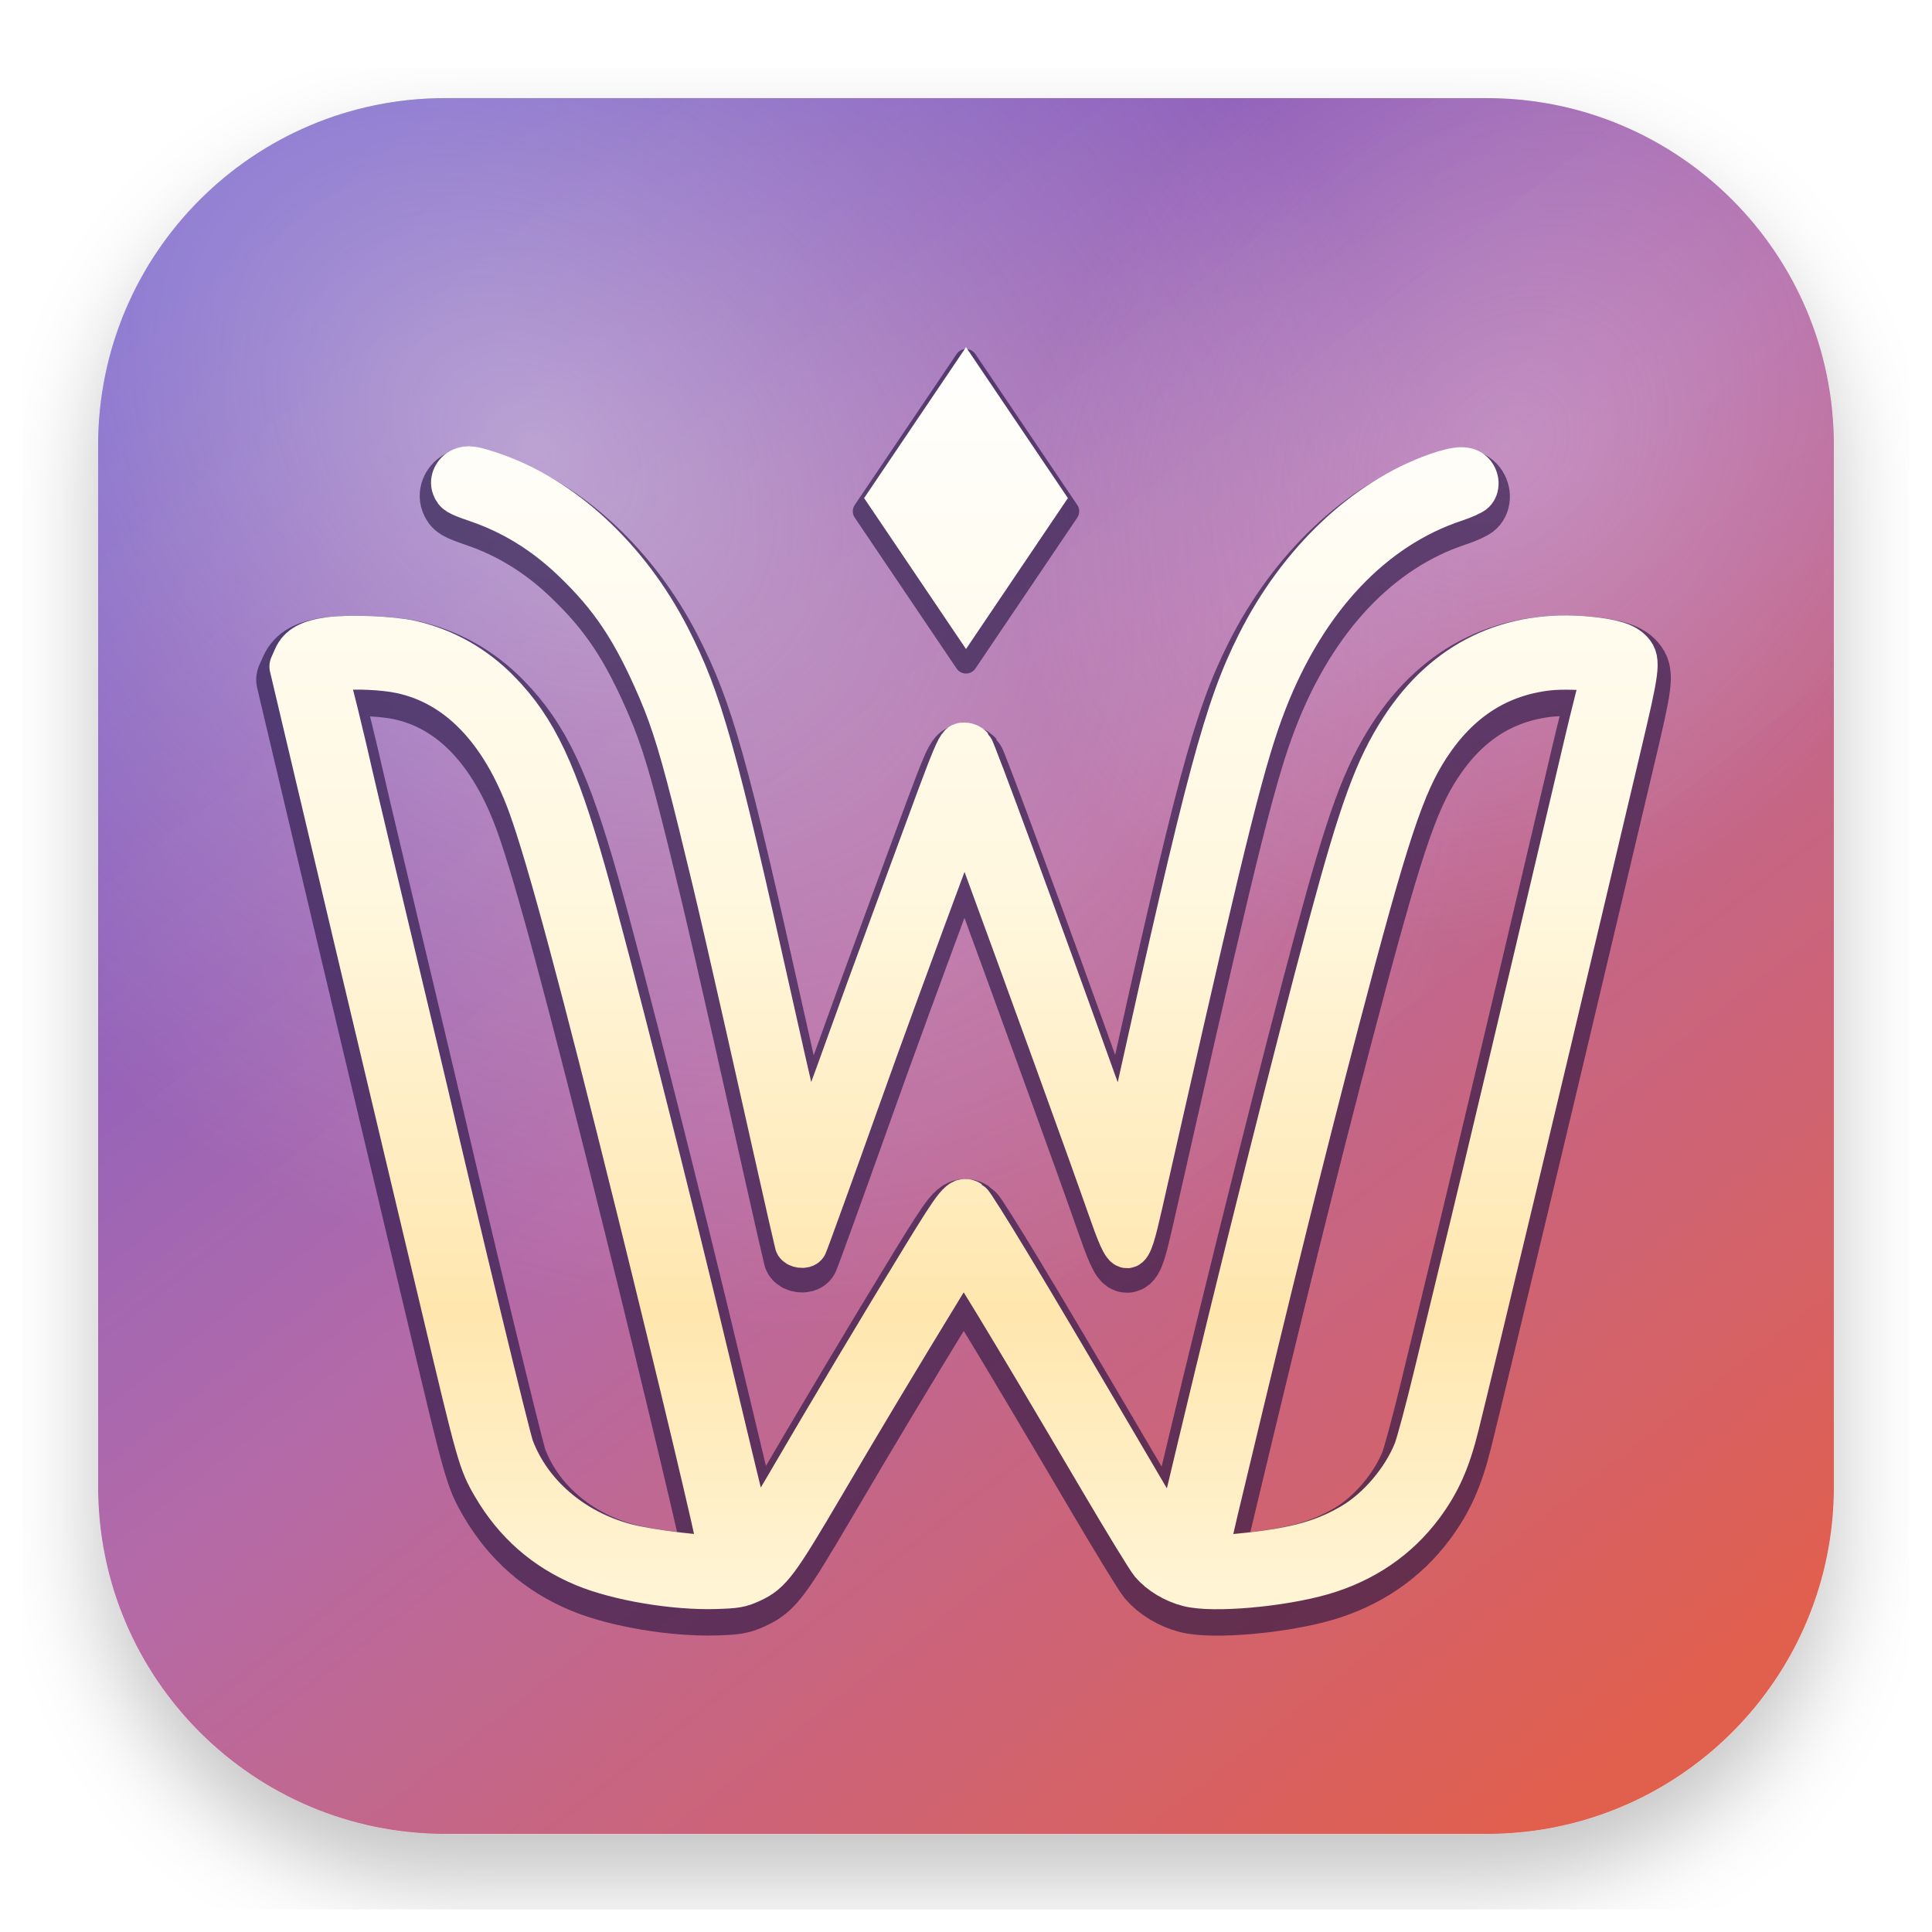
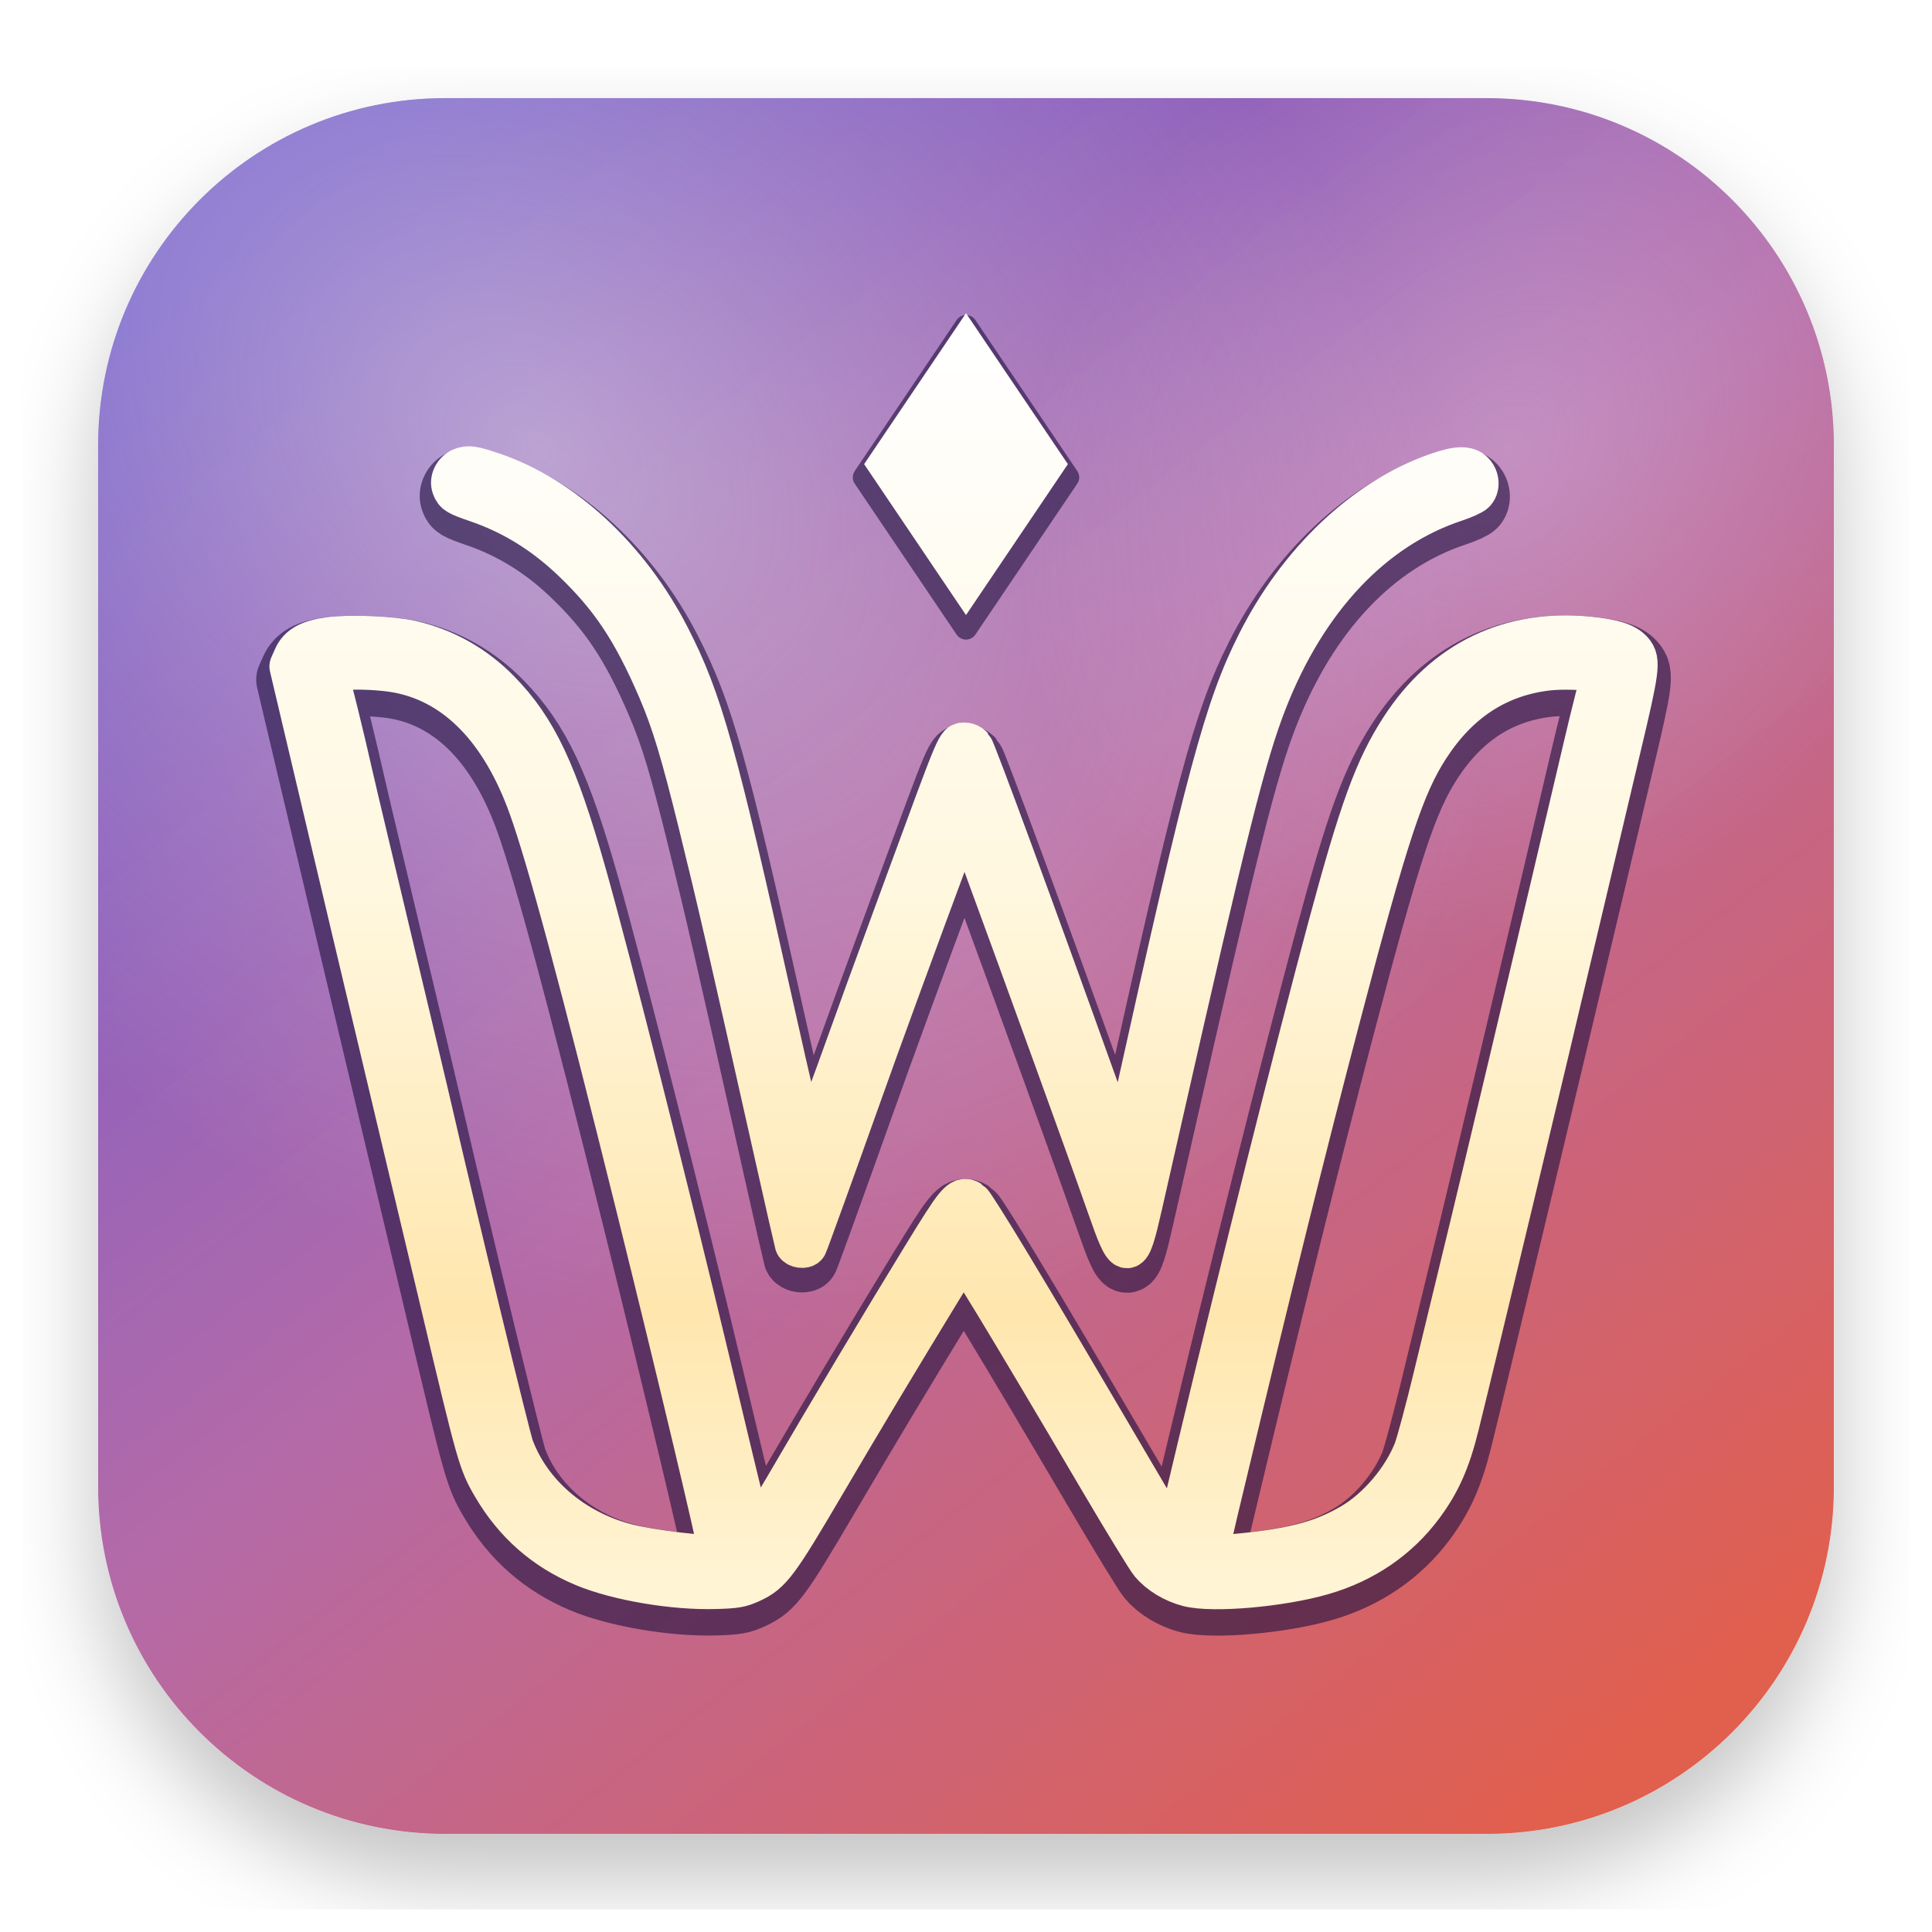
<svg xmlns="http://www.w3.org/2000/svg" width="1024" height="1024" viewBox="0 0 1024 1024" fill="none" role="img" aria-labelledby="title desc">
  <defs>
    <linearGradient id="background" x1="178" y1="88" x2="846" y2="944" gradientUnits="userSpaceOnUse">
      <stop stop-color="#6D5BD0" />
      <stop offset="0.48" stop-color="#B46AA8" />
      <stop offset="1" stop-color="#E15F4E" />
    </linearGradient>
    <radialGradient id="backgroundGlow" cx="0" cy="0" r="1" gradientUnits="userSpaceOnUse" gradientTransform="translate(282 238) rotate(38) scale(560 408)">
      <stop stop-color="#FFF7E8" stop-opacity="0.44" />
      <stop offset="0.58" stop-color="#FFE3D2" stop-opacity="0.18" />
      <stop offset="1" stop-color="#FFE3D2" stop-opacity="0" />
    </radialGradient>
    <radialGradient id="backgroundViolet" cx="0" cy="0" r="1" gradientUnits="userSpaceOnUse" gradientTransform="translate(796 236) rotate(132) scale(440 354)">
      <stop stop-color="#EEEAF8" stop-opacity="0.30" />
      <stop offset="0.66" stop-color="#EEEAF8" stop-opacity="0" />
    </radialGradient>
    <linearGradient id="markFill" x1="512" y1="178" x2="512" y2="842" gradientUnits="userSpaceOnUse">
      <stop stop-color="#FFFFFF" />
      <stop offset="0.45" stop-color="#FFF7DE" />
      <stop offset="0.78" stop-color="#FFE6AE" />
      <stop offset="1" stop-color="#FFF4D4" />
    </linearGradient>
    <filter id="iconShadow" x="12" y="12" width="1000" height="1000" filterUnits="userSpaceOnUse" color-interpolation-filters="sRGB">
      <feDropShadow dx="0" dy="24" stdDeviation="24" flood-color="#00040D" flood-opacity="0.24" />
    </filter>
    <clipPath id="clip">
      <rect x="52" y="52" width="920" height="920" rx="184" />
    </clipPath>
  </defs>
  <g filter="url(#iconShadow)">
    <rect x="52" y="52" width="920" height="920" rx="184" fill="url(#background)" />
  </g>
  <g clip-path="url(#clip)">
    <rect x="52" y="52" width="920" height="920" rx="184" fill="url(#backgroundGlow)" />
    <rect x="52" y="52" width="920" height="920" rx="184" fill="url(#backgroundViolet)" />
  </g>
  <defs>
-     <path id="smallDiamondStar" d="M512 184 L566 264 L512 344 L458 264 Z" />
+     <path id="smallDiamondStar" d="M512 166 L566 246 L512 326 L458 246 Z" />
    <path id="tracedStar" d="M 510.602 180.132 C 510.329 181.434, 509.145 187.450, 507.971 193.500 C 502.665 220.842, 493.981 236.143, 478.861 244.793 C 473.282 247.985, 459.865 252.298, 451.706 253.521 C 445.842 254.401, 445.550 255.995, 451.250 256.015 C 462.968 256.056, 479.497 262.851, 488.716 271.417 C 494.038 276.363, 499.924 284.632, 501.586 289.500 L 502.269 291.500 500.553 289.500 C 498.609 287.235, 498.753 287.768, 502.544 296.900 C 504.005 300.420, 506.330 309.195, 507.711 316.400 C 511.164 334.414, 511.431 334.881, 512.893 325.453 C 513.572 321.079, 515.226 313.381, 516.569 308.346 C 517.912 303.311, 518.741 298.361, 518.411 297.346 C 518.006 296.099, 518.103 295.904, 518.710 296.743 C 519.339 297.612, 520.243 296.486, 521.719 292.993 C 524.209 287.099, 523.868 286.447, 521.068 291.750 C 517.850 297.845, 518.724 294.314, 522.213 287.123 C 526.449 278.392, 537.232 267.423, 545.856 263.071 C 553.251 259.340, 565.439 256, 571.660 256 C 578.565 256, 576.725 254.600, 567.261 252.652 C 534.018 245.809, 521.486 230.975, 513.982 189.585 C 512.894 183.582, 511.800 178.466, 511.550 178.217 C 511.301 177.968, 510.874 178.830, 510.602 180.132" />
    <path id="tracedPageLine" d="M 244.421 248.407 C 240.642 250.067, 238.512 254.587, 239.851 258.107 C 241.175 261.591, 242.305 262.266, 252.944 265.924 C 271.593 272.335, 288.133 282.521, 303.250 296.903 C 323.734 316.390, 335.562 334.152, 349.107 365.760 C 356.261 382.453, 361.172 398.696, 370.495 436.500 C 380.228 475.965, 385.257 497.826, 410.979 612.500 C 416.530 637.250, 421.312 658.288, 421.604 659.250 C 422.161 661.085, 426.445 661.707, 427.440 660.097 C 427.960 659.255, 443.327 616.789, 455.519 582.500 C 467.123 549.865, 483.197 505.930, 505.561 445.718 C 508.218 438.566, 510.791 433.096, 511.404 433.300 C 512.007 433.500, 514.139 438.127, 516.141 443.582 C 544.509 520.851, 577.043 610.633, 587.083 639.353 C 597.288 668.543, 598.325 668.518, 605.066 638.917 C 607.623 627.688, 612.057 608.150, 614.920 595.500 C 650.396 438.733, 660.141 399.981, 671.205 371.673 C 692.448 317.321, 727.810 279.878, 771.500 265.477 C 775.900 264.027, 780.362 262.001, 781.417 260.976 C 784.062 258.402, 783.866 253.550, 780.992 250.492 C 777.759 247.050, 772.368 247.221, 761.330 251.115 C 723.152 264.584, 688.283 297.653, 666.443 341.107 C 649.249 375.316, 639.706 410.874, 601.929 581.500 C 595.041 612.614, 595.188 612.083, 594.037 610 C 593.581 609.175, 587.486 592.525, 580.493 573 C 548.655 484.107, 516.747 397.378, 515.290 395.767 C 514.410 394.795, 512.705 394, 511.500 394 C 507.188 394, 508.612 390.643, 480.524 467 C 459.793 523.356, 458.100 527.999, 443.210 569.314 C 435.119 591.762, 428.056 609.987, 427.514 609.814 C 426.972 609.641, 418.768 574.625, 409.283 532 C 379.541 398.339, 371.871 371.002, 354.740 337.604 C 333.230 295.667, 298.362 263.353, 261 250.729 C 250.614 247.220, 247.967 246.849, 244.421 248.407" />
    <path id="tracedBookBase" d="M 174.524 339.082 C 164.313 340.485, 159.210 343.270, 156.779 348.767 L 154.801 353.238 157.897 366.369 C 174.454 436.603, 205.405 567.255, 214.547 605.500 C 219.674 626.950, 228.877 665.650, 234.997 691.500 C 254.059 772.006, 254.827 774.718, 262.105 787.180 C 273.458 806.618, 289.313 820.532, 309.860 829.086 C 327.614 836.477, 357.431 841.505, 379.431 840.819 C 390.114 840.486, 392.215 840.116, 397.722 837.597 C 407.866 832.958, 411.334 828.306, 436.186 786 C 457.067 750.454, 474.355 721.624, 499.593 680.264 C 505.042 671.335, 510.061 663.812, 510.746 663.547 C 511.985 663.069, 533.466 698.466, 584.040 784.328 C 596.943 806.234, 608.951 825.867, 610.725 827.958 C 615.258 833.301, 622.468 837.647, 630.033 839.597 C 642.868 842.904, 678.838 839.749, 700.774 833.392 C 722.504 827.096, 740.379 814.895, 753.237 797.586 C 762.263 785.433, 767.344 773.996, 771.938 755.483 C 780.938 719.219, 816.930 568.880, 838.008 479.500 C 843.586 455.850, 852.430 418.500, 857.661 396.500 C 867.676 354.386, 868.234 350.169, 864.368 345.814 C 861.029 342.053, 854.733 340.069, 842.137 338.810 C 800.544 334.651, 766.385 351.148, 743.460 386.463 C 729.852 407.426, 721.873 429.295, 705.134 491.500 C 688.219 554.362, 658.061 674.547, 636.505 765 C 623.130 821.121, 624.205 817.189, 622.343 816.813 C 621.492 816.641, 614.847 806.375, 607.576 794 C 561.885 716.233, 550.699 697.327, 533.932 669.531 C 523.658 652.498, 514.590 638.144, 513.781 637.633 C 509.716 635.070, 507.891 637.288, 489.854 666.713 C 468.559 701.452, 439.316 750.423, 416.971 788.761 C 405.996 807.593, 400.010 816.932, 399.032 816.753 C 397.588 816.489, 395.937 809.994, 374.953 722 C 353.827 633.406, 321.846 507.183, 309.375 463.169 C 294.222 409.691, 283.455 386.852, 264 366.920 C 251.220 353.828, 235.642 345.008, 218 340.876 C 208.055 338.547, 185.259 337.606, 174.524 339.082 M 179.657 353.999 C 175.893 354.468, 172.570 355.096, 172.272 355.394 C 171.974 355.692, 172.236 357.188, 172.854 358.718 C 173.839 361.156, 181.798 393.629, 185.545 410.500 C 186.278 413.800, 190.522 431.800, 194.977 450.500 C 199.431 469.200, 204.407 490.125, 206.034 497 C 207.661 503.875, 212.213 523, 216.148 539.500 C 220.084 556, 224.292 573.775, 225.500 579 C 241.823 649.607, 268.976 761.923, 271.070 767.500 C 280.459 792.499, 303.196 812.031, 331.602 819.499 C 344.395 822.862, 376.918 826.736, 380.576 825.332 C 381.359 825.032, 382 823.719, 382 822.415 C 382 818.682, 360.666 729.003, 338.486 639.500 C 308.897 520.104, 291.197 454.285, 281.339 427 C 266.659 386.368, 242.900 361.803, 212.178 355.490 C 203.210 353.648, 188.043 352.952, 179.657 353.999 M 820.500 353.987 C 793.729 357.032, 772.600 370.669, 756.583 395.241 C 743.094 415.936, 734.580 441.728, 708.635 540.500 C 691.164 607.012, 673.227 679.318, 647.873 785.443 C 637.369 829.407, 637.252 826.515, 649.491 825.481 C 683.733 822.588, 700.246 818.467, 717 808.636 C 730.979 800.432, 744.238 784.865, 750.438 769.380 C 751.935 765.640, 756.751 747.712, 761.140 729.540 C 769.669 694.229, 773.477 678.495, 780.028 651.500 C 786.939 623.021, 812.023 517.352, 825.011 462 C 829.851 441.375, 834.772 420.450, 835.947 415.500 C 837.122 410.550, 839.239 401.550, 840.652 395.500 C 844.367 379.593, 849.645 358.767, 850.447 356.850 C 851 355.527, 850.379 355.088, 847.319 354.641 C 839.596 353.511, 827.313 353.212, 820.500 353.987" fill-rule="evenodd" />
  </defs>
  <g transform="translate(0 7)" fill="#21103F" stroke="#21103F" stroke-linejoin="round" opacity="0.62">
    <use href="#tracedPageLine" stroke-width="34" />
    <use href="#tracedBookBase" stroke-width="38" />
    <use href="#smallDiamondStar" stroke-width="12" />
  </g>
  <g fill="url(#markFill)" stroke="url(#markFill)" stroke-linejoin="round">
    <use href="#tracedPageLine" stroke-width="22" />
    <use href="#tracedBookBase" stroke-width="24" />
    <use href="#smallDiamondStar" stroke="none" />
  </g>
</svg>
